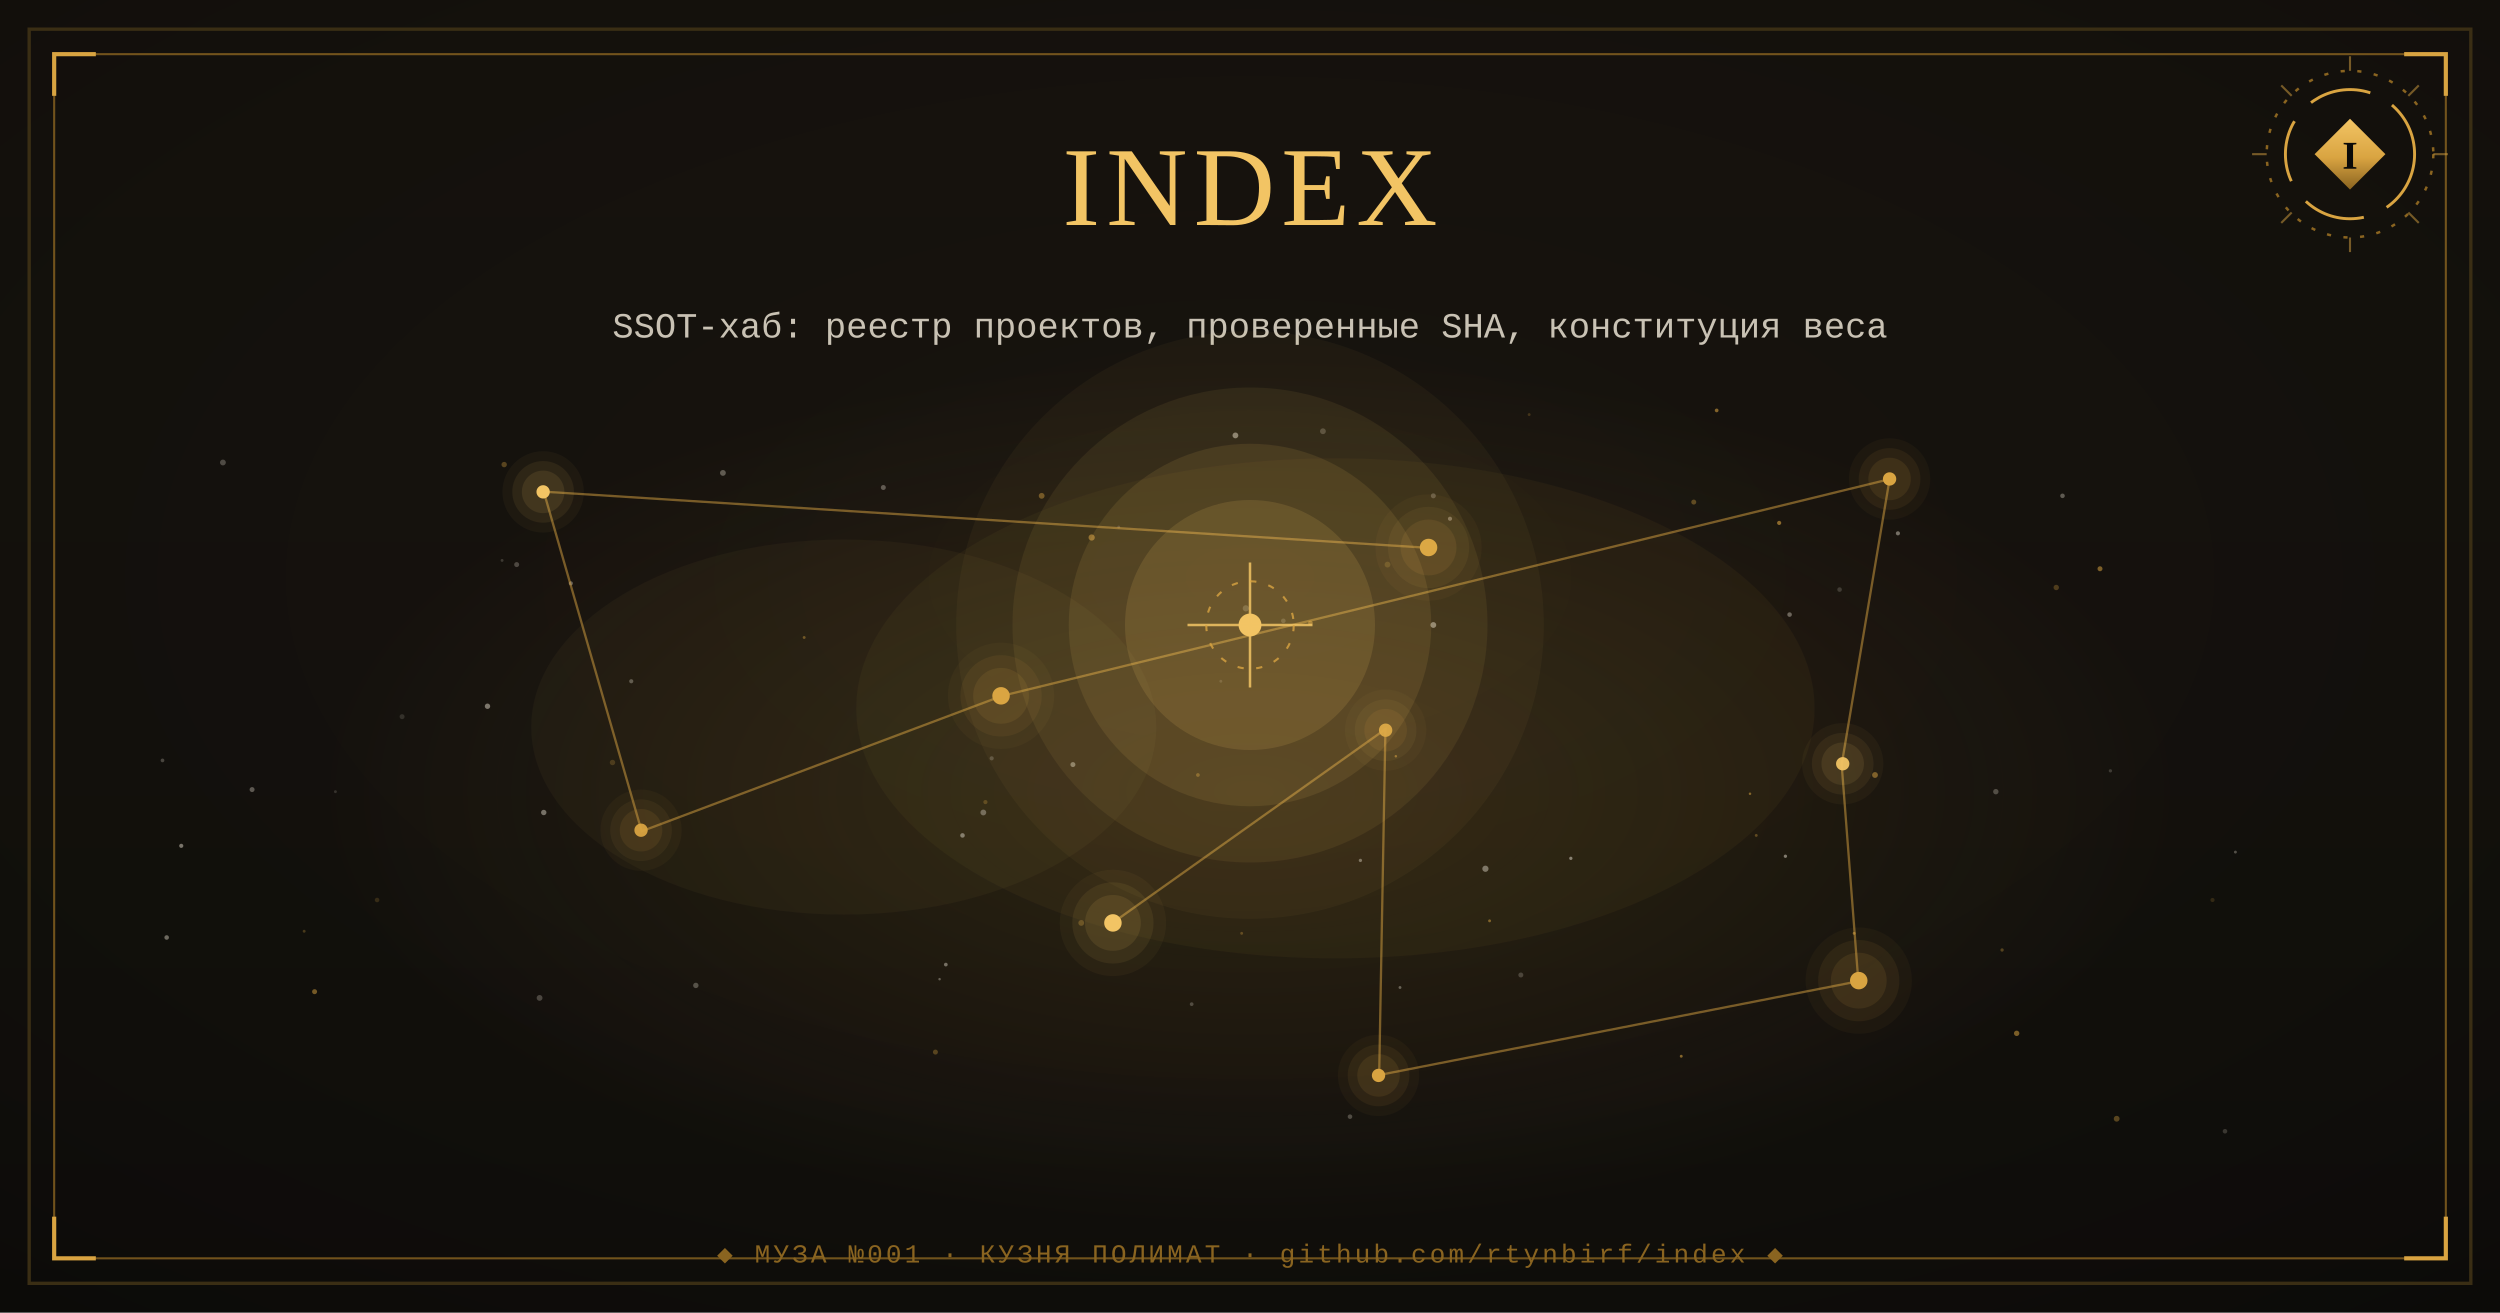
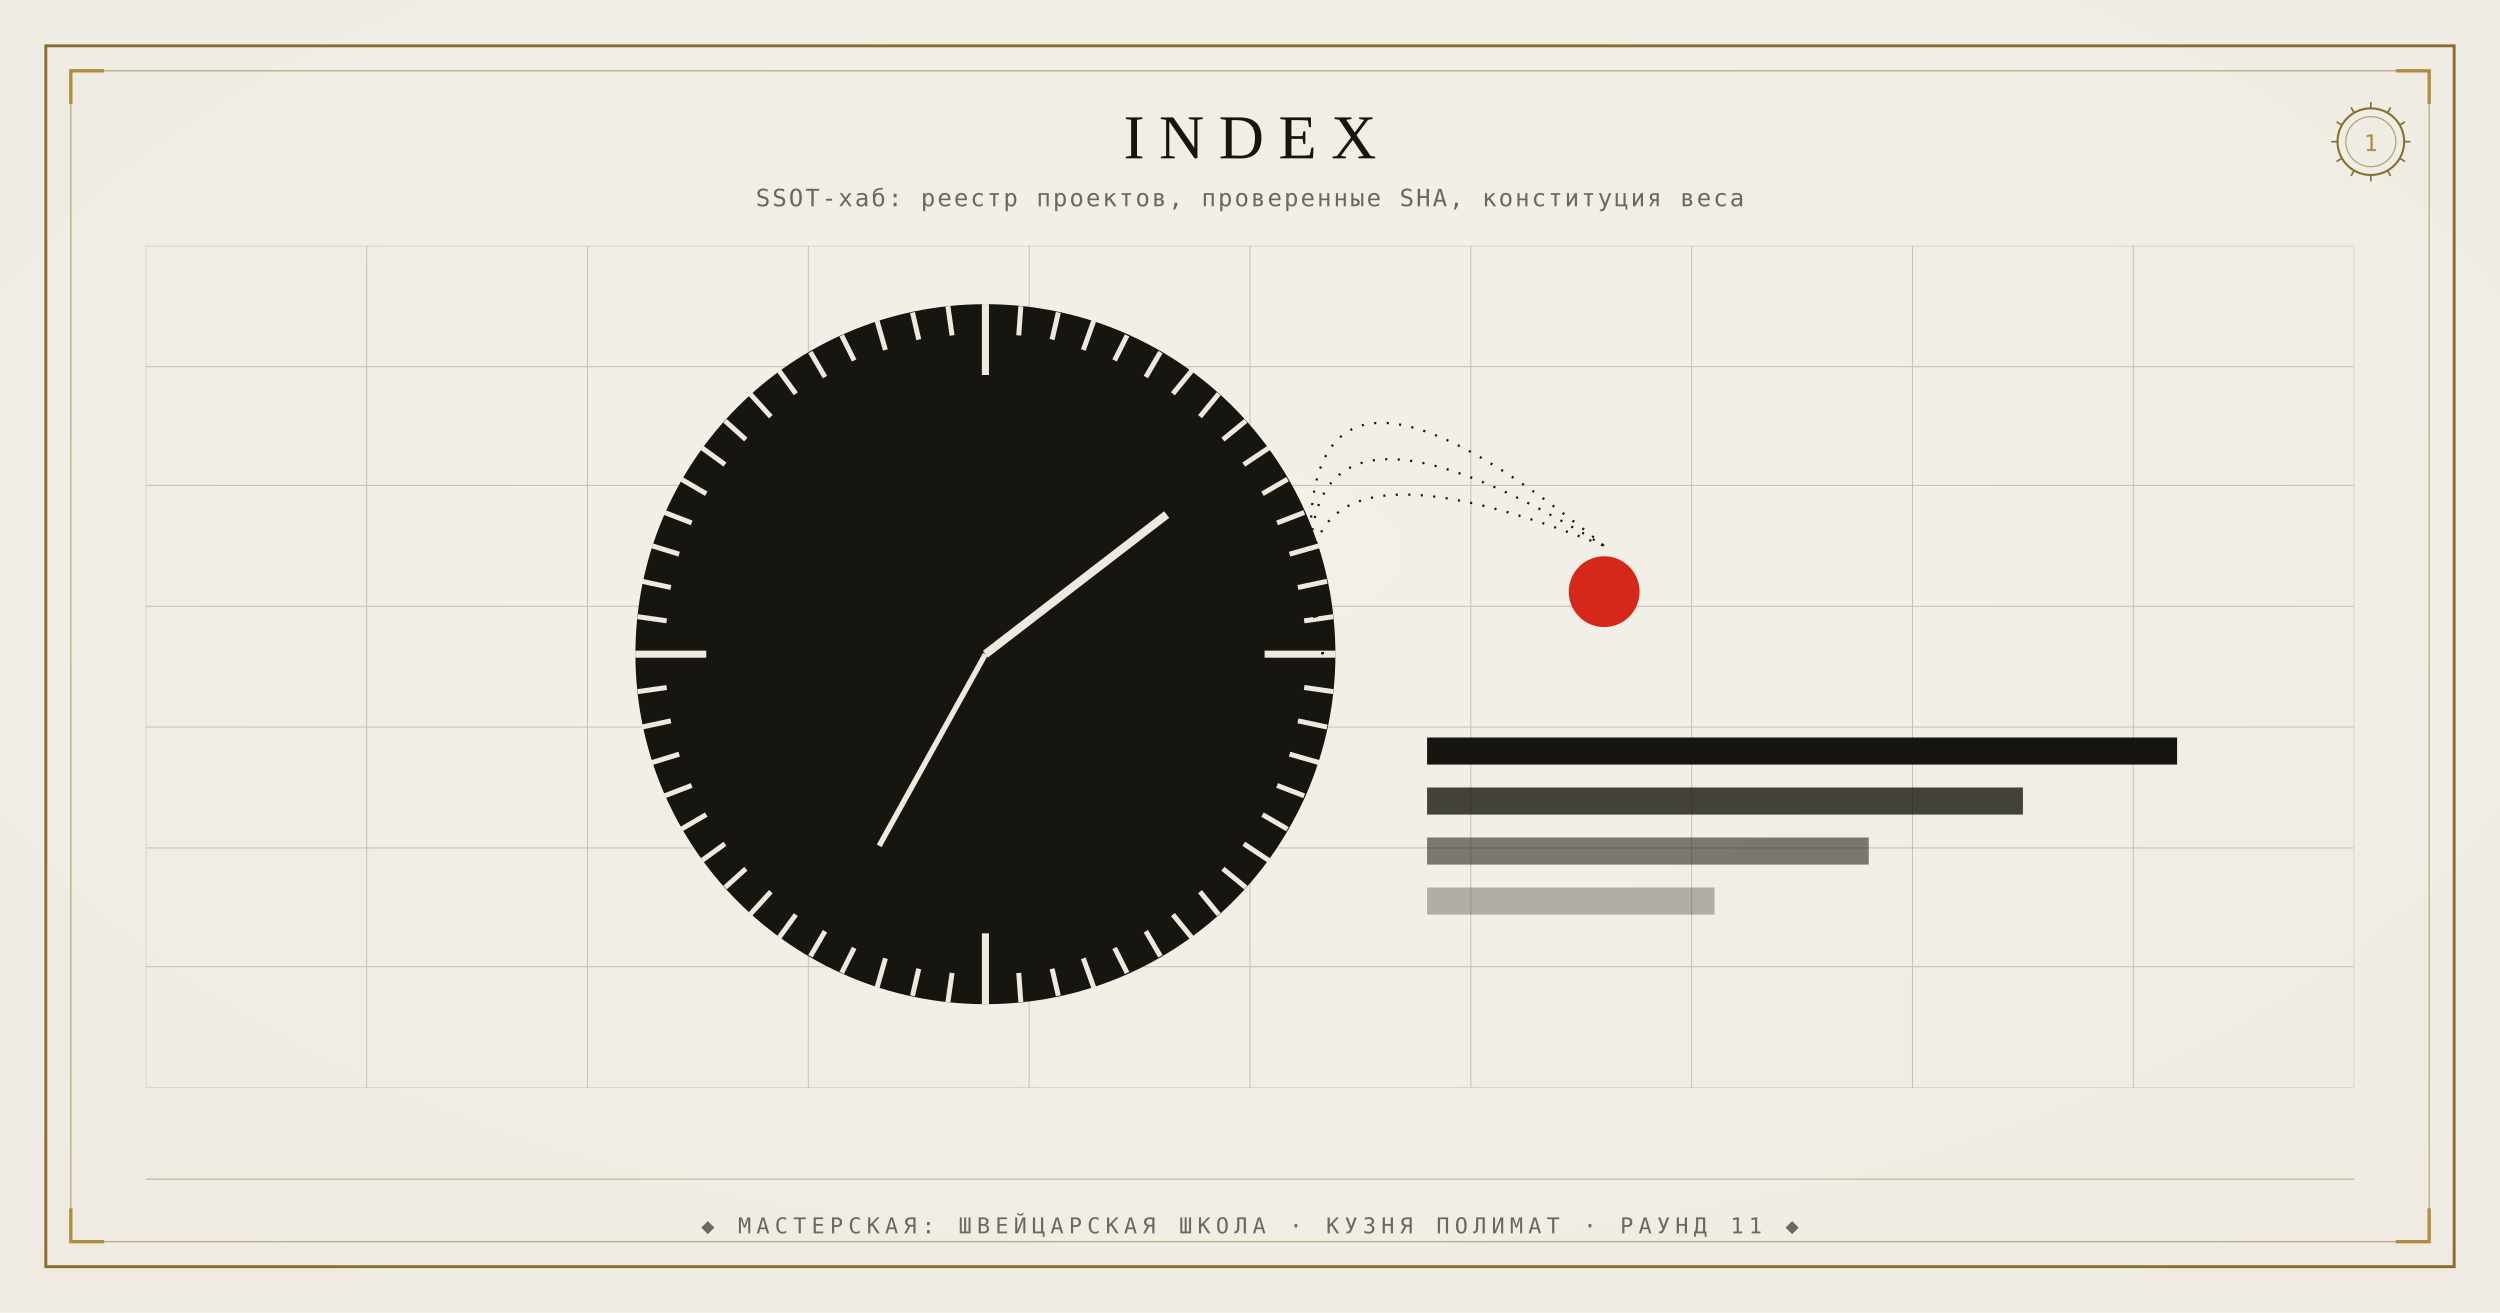
<svg xmlns="http://www.w3.org/2000/svg" viewBox="0 0 1200 630" width="1200" height="630">
-   <defs>
-     <linearGradient id="bg" x1="0" y1="0" x2="0" y2="1">
-       <stop offset="0" stop-color="#17120C" />
-       <stop offset="0.55" stop-color="#12100C" />
-       <stop offset="1" stop-color="#0B0A08" />
-     </linearGradient>
-     <linearGradient id="gGold" x1="0" y1="0" x2="0" y2="1">
-       <stop offset="0" stop-color="#F2C464" />
-       <stop offset="0.55" stop-color="#D9A441" />
-       <stop offset="1" stop-color="#8A6420" />
-     </linearGradient>
-     <linearGradient id="gGoldX" x1="0" y1="0" x2="1" y2="0">
-       <stop offset="0" stop-color="#8A6420" stop-opacity="0" />
-       <stop offset="0.5" stop-color="#F2C464" />
-       <stop offset="1" stop-color="#8A6420" stop-opacity="0" />
-     </linearGradient>
-     <radialGradient id="gVig" cx="0.5" cy="0.44" r="0.85">
-       <stop offset="0" stop-color="#1C1610" />
-       <stop offset="0.6" stop-color="#12100C" />
-       <stop offset="1" stop-color="#0B0A08" />
-     </radialGradient>
-     <radialGradient id="gMood" cx="0.5" cy="0.5" r="0.5">
-       <stop offset="0" stop-color="#D9A441" stop-opacity="0.13" />
-       <stop offset="1" stop-color="#D9A441" stop-opacity="0" />
-     </radialGradient>
-   </defs>
-   <rect width="1200" height="630" fill="url(#bg)" />
-   <rect width="1200" height="630" fill="url(#gVig)" opacity="0.6" />
-   <rect x="150" y="170" width="900" height="420" fill="url(#gMood)" />
-   <rect x="14" y="14" width="1172" height="602" fill="none" stroke="#3A2E14" stroke-width="1.6" />
-   <rect x="26" y="26" width="1148" height="578" fill="none" stroke="#8A6420" stroke-width="1" opacity="0.8" />
-   <path d="M 26 46 V 26 H 46" stroke="#D9A441" stroke-width="2" fill="none" />
-   <path d="M 1154 26 H 1174 V 46" stroke="#D9A441" stroke-width="2" fill="none" />
-   <path d="M 1174 584 V 604 H 1154" stroke="#D9A441" stroke-width="2" fill="none" />
-   <path d="M 46 604 H 26 V 584" stroke="#D9A441" stroke-width="2" fill="none" />
-   <text x="600" y="108" text-anchor="middle" font-family="Georgia, 'Times New Roman', serif" font-size="54" fill="#F2C464" letter-spacing="3">INDEX</text>
-   <line x1="240" y1="132" x2="960" y2="132" stroke="url(#gGoldX)" stroke-width="2" />
-   <text x="600" y="162" text-anchor="middle" font-family="'Courier New', monospace" font-size="17" fill="#C9C2B4">SSOT-хаб: реестр проектов, проверенные SHA, конституция веса</text>
-   <ellipse cx="641" cy="340" rx="230" ry="120" fill="#D9A441" opacity="0.05" />
-   <ellipse cx="405" cy="349" rx="150" ry="90" fill="#F2C464" opacity="0.04" />
-   <circle cx="472" cy="390" r="1.4" fill="#C9C2B4" opacity="0.43" />
-   <circle cx="1073" cy="409" r="0.7" fill="#C9C2B4" opacity="0.36" />
-   <circle cx="248" cy="271" r="1.2" fill="#C9C2B4" opacity="0.31" />
-   <circle cx="241" cy="269" r="0.7" fill="#C9C2B4" opacity="0.22" />
-   <circle cx="648" cy="536" r="1.1" fill="#C9C2B4" opacity="0.32" />
-   <circle cx="515" cy="367" r="1.2" fill="#C9C2B4" opacity="0.53" />
-   <circle cx="242" cy="223" r="1.3" fill="#D9A441" opacity="0.34" />
-   <circle cx="151" cy="476" r="1.2" fill="#D9A441" opacity="0.50" />
-   <circle cx="462" cy="401" r="1.1" fill="#C9C2B4" opacity="0.55" />
-   <circle cx="958" cy="380" r="1.3" fill="#C9C2B4" opacity="0.33" />
-   <circle cx="347" cy="227" r="1.4" fill="#C9C2B4" opacity="0.41" />
-   <circle cx="961" cy="456" r="0.8" fill="#D9A441" opacity="0.33" />
-   <circle cx="616" cy="298" r="1.1" fill="#C9C2B4" opacity="0.25" />
-   <circle cx="334" cy="473" r="1.3" fill="#C9C2B4" opacity="0.35" />
-   <circle cx="1013" cy="370" r="0.8" fill="#C9C2B4" opacity="0.23" />
-   <circle cx="670" cy="363" r="0.6" fill="#D9A441" opacity="0.54" />
-   <circle cx="78" cy="365" r="0.9" fill="#C9C2B4" opacity="0.30" />
-   <circle cx="476" cy="364" r="1.0" fill="#C9C2B4" opacity="0.27" />
-   <circle cx="449" cy="505" r="1.2" fill="#D9A441" opacity="0.33" />
-   <circle cx="1008" cy="273" r="1.2" fill="#D9A441" opacity="0.53" />
-   <circle cx="303" cy="327" r="1.0" fill="#C9C2B4" opacity="0.38" />
-   <circle cx="586" cy="327" r="0.7" fill="#C9C2B4" opacity="0.20" />
-   <circle cx="715" cy="442" r="0.7" fill="#D9A441" opacity="0.50" />
-   <circle cx="754" cy="412" r="0.8" fill="#C9C2B4" opacity="0.59" />
-   <circle cx="87" cy="406" r="1.0" fill="#C9C2B4" opacity="0.56" />
-   <circle cx="987" cy="282" r="1.3" fill="#D9A441" opacity="0.29" />
-   <circle cx="857" cy="411" r="0.8" fill="#C9C2B4" opacity="0.58" />
-   <circle cx="883" cy="283" r="1.1" fill="#C9C2B4" opacity="0.22" />
-   <circle cx="911" cy="256" r="1.0" fill="#C9C2B4" opacity="0.52" />
-   <circle cx="859" cy="295" r="1.1" fill="#C9C2B4" opacity="0.46" />
-   <circle cx="1068" cy="543" r="1.1" fill="#C9C2B4" opacity="0.23" />
-   <circle cx="653" cy="413" r="0.8" fill="#C9C2B4" opacity="0.50" />
-   <circle cx="696" cy="249" r="1.0" fill="#C9C2B4" opacity="0.47" />
-   <circle cx="451" cy="470" r="0.6" fill="#C9C2B4" opacity="0.42" />
-   <circle cx="121" cy="379" r="1.2" fill="#C9C2B4" opacity="0.41" />
-   <circle cx="454" cy="463" r="0.9" fill="#C9C2B4" opacity="0.51" />
-   <circle cx="80" cy="450" r="1.1" fill="#C9C2B4" opacity="0.50" />
-   <circle cx="424" cy="234" r="1.2" fill="#C9C2B4" opacity="0.40" />
-   <circle cx="524" cy="258" r="1.5" fill="#D9A441" opacity="0.55" />
-   <circle cx="890" cy="448" r="0.7" fill="#D9A441" opacity="0.55" />
-   <circle cx="734" cy="199" r="0.7" fill="#D9A441" opacity="0.22" />
-   <circle cx="537" cy="253" r="0.7" fill="#C9C2B4" opacity="0.23" />
-   <circle cx="107" cy="222" r="1.4" fill="#C9C2B4" opacity="0.33" />
-   <circle cx="161" cy="380" r="0.7" fill="#C9C2B4" opacity="0.19" />
-   <circle cx="146" cy="447" r="0.7" fill="#D9A441" opacity="0.28" />
-   <circle cx="629" cy="299" r="1.1" fill="#D9A441" opacity="0.54" />
-   <circle cx="840" cy="381" r="0.6" fill="#D9A441" opacity="0.53" />
-   <circle cx="635" cy="207" r="1.4" fill="#C9C2B4" opacity="0.28" />
-   <circle cx="259" cy="479" r="1.4" fill="#C9C2B4" opacity="0.30" />
-   <circle cx="181" cy="432" r="1.1" fill="#D9A441" opacity="0.18" />
-   <circle cx="688" cy="238" r="1.2" fill="#C9C2B4" opacity="0.31" />
-   <circle cx="596" cy="448" r="0.7" fill="#D9A441" opacity="0.32" />
-   <circle cx="824" cy="197" r="0.9" fill="#D9A441" opacity="0.56" />
-   <circle cx="519" cy="443" r="1.4" fill="#D9A441" opacity="0.31" />
-   <circle cx="261" cy="390" r="1.3" fill="#C9C2B4" opacity="0.53" />
-   <circle cx="807" cy="507" r="0.7" fill="#D9A441" opacity="0.57" />
-   <circle cx="713" cy="417" r="1.5" fill="#C9C2B4" opacity="0.52" />
-   <circle cx="1016" cy="537" r="1.4" fill="#D9A441" opacity="0.37" />
-   <circle cx="598" cy="292" r="1.5" fill="#C9C2B4" opacity="0.27" />
-   <circle cx="234" cy="339" r="1.3" fill="#C9C2B4" opacity="0.56" />
-   <circle cx="593" cy="209" r="1.4" fill="#C9C2B4" opacity="0.59" />
-   <circle cx="500" cy="238" r="1.4" fill="#D9A441" opacity="0.43" />
-   <circle cx="854" cy="251" r="1.0" fill="#D9A441" opacity="0.59" />
-   <circle cx="900" cy="372" r="1.4" fill="#D9A441" opacity="0.50" />
-   <circle cx="843" cy="401" r="0.7" fill="#D9A441" opacity="0.35" />
-   <circle cx="968" cy="496" r="1.3" fill="#D9A441" opacity="0.53" />
-   <circle cx="193" cy="344" r="1.2" fill="#C9C2B4" opacity="0.17" />
-   <circle cx="1062" cy="432" r="1.0" fill="#D9A441" opacity="0.17" />
-   <circle cx="274" cy="280" r="1.0" fill="#C9C2B4" opacity="0.44" />
-   <circle cx="813" cy="241" r="1.2" fill="#D9A441" opacity="0.37" />
-   <circle cx="688" cy="300" r="1.4" fill="#C9C2B4" opacity="0.60" />
-   <circle cx="672" cy="474" r="0.7" fill="#C9C2B4" opacity="0.43" />
-   <circle cx="572" cy="482" r="0.9" fill="#C9C2B4" opacity="0.30" />
-   <circle cx="575" cy="372" r="0.9" fill="#D9A441" opacity="0.38" />
-   <circle cx="990" cy="238" r="1.1" fill="#C9C2B4" opacity="0.41" />
-   <circle cx="294" cy="366" r="1.3" fill="#D9A441" opacity="0.23" />
-   <circle cx="473" cy="385" r="1.0" fill="#D9A441" opacity="0.28" />
-   <circle cx="386" cy="306" r="0.7" fill="#D9A441" opacity="0.42" />
-   <circle cx="730" cy="468" r="1.2" fill="#C9C2B4" opacity="0.26" />
-   <circle cx="666" cy="271" r="1.4" fill="#D9A441" opacity="0.23" />
-   <path d="M 534 443 L 665 350 L 662 516 L 892 471 L 884 367 L 907 230 L 481 334 L 308 399 L 261 236 L 686 263" fill="none" stroke="#D9A441" stroke-width="1.1" opacity="0.5" />
-   <circle cx="534.2" cy="443.0" r="25.5" fill="#F2C464" opacity="0.045" />
-   <circle cx="534.2" cy="443.0" r="19.5" fill="#F2C464" opacity="0.075" />
-   <circle cx="534.2" cy="443.0" r="13.4" fill="#F2C464" opacity="0.105" />
-   <circle cx="534.2" cy="443.0" r="4.2" fill="#F2C464" />
-   <g opacity="0.95">
-     <circle cx="665.1" cy="350.5" r="19.5" fill="#D9A441" opacity="0.045" />
-     <circle cx="665.1" cy="350.5" r="14.8" fill="#D9A441" opacity="0.075" />
-     <circle cx="665.1" cy="350.5" r="10.2" fill="#D9A441" opacity="0.105" />
-     <circle cx="665.1" cy="350.5" r="3.2" fill="#D9A441" />
-     <animate attributeName="opacity" values="1;0.35;1" dur="4s" repeatCount="indefinite" />
+   <rect width="1200" height="630" fill="#EDE9E0" />
+   <radialGradient id="vig1" cx="0.5" cy="0.42" r="0.95">
+     <stop offset="0" stop-color="#F4F1EA" />
+     <stop offset="1" stop-color="#EDE9E0" />
+   </radialGradient>
+   <rect width="1200" height="630" fill="url(#vig1)" opacity="0.9" />
+   <rect x="22" y="22" width="1156" height="586" fill="none" stroke="#8A6D2F" stroke-width="1.4" />
+   <rect x="34" y="34" width="1132" height="562" fill="none" stroke="#8A6D2F" stroke-width="0.6" opacity="0.55" />
+   <path d="M 34 50 L 34 34 L 50 34" fill="none" stroke="#B08D3E" stroke-width="1.6" />
+   <path d="M 1166 50 L 1166 34 L 1150 34" fill="none" stroke="#B08D3E" stroke-width="1.6" />
+   <path d="M 34 580 L 34 596 L 50 596" fill="none" stroke="#B08D3E" stroke-width="1.6" />
+   <path d="M 1166 580 L 1166 596 L 1150 596" fill="none" stroke="#B08D3E" stroke-width="1.6" />
+   <text x="600.0" y="76" text-anchor="middle" font-family="Georgia, 'Times New Roman', serif" font-size="30" fill="#17150F" letter-spacing="7">INDEX</text>
+   <text x="600.0" y="99" text-anchor="middle" font-family="'Cascadia Mono', ui-monospace, Consolas, monospace" font-size="11.5" fill="#6E675B" letter-spacing="1">SSOT-хаб: реестр проектов, проверенные SHA, конституция веса</text>
+   <g transform="translate(1138,68)">
+     <circle r="16" fill="none" stroke="#8A6D2F" stroke-width="1" />
+     <circle r="12" fill="none" stroke="#8A6D2F" stroke-width="0.6" opacity="0.6" />
+     <text y="4.5" text-anchor="middle" font-family="'Cascadia Mono', ui-monospace, Consolas, monospace" font-size="11" fill="#B08D3E">1</text>
+     <g stroke="#8A6D2F" stroke-width="0.8">
+       <line x1="0" y1="-19" x2="0" y2="-16" transform="rotate(0)" />
+       <line x1="0" y1="-19" x2="0" y2="-16" transform="rotate(30)" />
+       <line x1="0" y1="-19" x2="0" y2="-16" transform="rotate(60)" />
+       <line x1="0" y1="-19" x2="0" y2="-16" transform="rotate(90)" />
+       <line x1="0" y1="-19" x2="0" y2="-16" transform="rotate(120)" />
+       <line x1="0" y1="-19" x2="0" y2="-16" transform="rotate(150)" />
+       <line x1="0" y1="-19" x2="0" y2="-16" transform="rotate(180)" />
+       <line x1="0" y1="-19" x2="0" y2="-16" transform="rotate(210)" />
+       <line x1="0" y1="-19" x2="0" y2="-16" transform="rotate(240)" />
+       <line x1="0" y1="-19" x2="0" y2="-16" transform="rotate(270)" />
+       <line x1="0" y1="-19" x2="0" y2="-16" transform="rotate(300)" />
+       <line x1="0" y1="-19" x2="0" y2="-16" transform="rotate(330)" />
+     </g>
  </g>
-   <circle cx="661.7" cy="516.2" r="19.5" fill="#D9A441" opacity="0.045" />
-   <circle cx="661.7" cy="516.2" r="14.8" fill="#D9A441" opacity="0.075" />
-   <circle cx="661.7" cy="516.2" r="10.2" fill="#D9A441" opacity="0.105" />
-   <circle cx="661.7" cy="516.2" r="3.2" fill="#D9A441" />
-   <circle cx="892.2" cy="470.7" r="25.5" fill="#D9A441" opacity="0.045" />
-   <circle cx="892.2" cy="470.7" r="19.5" fill="#D9A441" opacity="0.075" />
-   <circle cx="892.2" cy="470.7" r="13.4" fill="#D9A441" opacity="0.105" />
-   <circle cx="892.2" cy="470.7" r="4.2" fill="#D9A441" />
-   <g opacity="0.95">
-     <circle cx="884.5" cy="366.6" r="19.5" fill="#F2C464" opacity="0.045" />
-     <circle cx="884.5" cy="366.6" r="14.8" fill="#F2C464" opacity="0.075" />
-     <circle cx="884.5" cy="366.6" r="10.2" fill="#F2C464" opacity="0.105" />
-     <circle cx="884.5" cy="366.6" r="3.2" fill="#F2C464" />
-     <animate attributeName="opacity" values="1;0.35;1" dur="4s" repeatCount="indefinite" />
+   <line x1="70" y1="566" x2="1130" y2="566" stroke="#8A6D2F" stroke-width="0.5" opacity="0.5" />
+   <text x="600.0" y="592" text-anchor="middle" font-family="'Cascadia Mono', ui-monospace, Consolas, monospace" font-size="10.5" fill="#6E675B" letter-spacing="2.5">◆ МАСТЕРСКАЯ: ШВЕЙЦАРСКАЯ ШКОЛА · КУЗНЯ ПОЛИМАТ · РАУНД 11 ◆</text>
+   <clipPath id="clip1">
+     <rect x="70" y="118" width="1060" height="404" />
+   </clipPath>
+   <g clip-path="url(#clip1)">
+     <line x1="70" y1="118" x2="70" y2="522" stroke="#C9C2B4" stroke-width="0.5" />
+     <line x1="176" y1="118" x2="176" y2="522" stroke="#C9C2B4" stroke-width="0.5" />
+     <line x1="282" y1="118" x2="282" y2="522" stroke="#C9C2B4" stroke-width="0.5" />
+     <line x1="388" y1="118" x2="388" y2="522" stroke="#C9C2B4" stroke-width="0.5" />
+     <line x1="494" y1="118" x2="494" y2="522" stroke="#C9C2B4" stroke-width="0.5" />
+     <line x1="600" y1="118" x2="600" y2="522" stroke="#C9C2B4" stroke-width="0.5" />
+     <line x1="706" y1="118" x2="706" y2="522" stroke="#C9C2B4" stroke-width="0.5" />
+     <line x1="812" y1="118" x2="812" y2="522" stroke="#C9C2B4" stroke-width="0.5" />
+     <line x1="918" y1="118" x2="918" y2="522" stroke="#C9C2B4" stroke-width="0.5" />
+     <line x1="1024" y1="118" x2="1024" y2="522" stroke="#C9C2B4" stroke-width="0.5" />
+     <line x1="1130" y1="118" x2="1130" y2="522" stroke="#C9C2B4" stroke-width="0.5" />
+     <line x1="70" y1="118" x2="1130" y2="118" stroke="#C9C2B4" stroke-width="0.5" />
+     <line x1="70" y1="176" x2="1130" y2="176" stroke="#C9C2B4" stroke-width="0.5" />
+     <line x1="70" y1="233" x2="1130" y2="233" stroke="#C9C2B4" stroke-width="0.5" />
+     <line x1="70" y1="291" x2="1130" y2="291" stroke="#C9C2B4" stroke-width="0.5" />
+     <line x1="70" y1="349" x2="1130" y2="349" stroke="#C9C2B4" stroke-width="0.5" />
+     <line x1="70" y1="407" x2="1130" y2="407" stroke="#C9C2B4" stroke-width="0.5" />
+     <line x1="70" y1="464" x2="1130" y2="464" stroke="#C9C2B4" stroke-width="0.5" />
+     <line x1="70" y1="522" x2="1130" y2="522" stroke="#C9C2B4" stroke-width="0.5" />
+     <circle cx="473" cy="314" r="168" fill="#17150F" />
+     <line x1="627" y1="314" x2="641" y2="314" stroke="#EDE9E0" stroke-width="2.4" />
+     <line x1="626" y1="330" x2="640" y2="332" stroke="#EDE9E0" stroke-width="2.4" />
+     <line x1="623" y1="346" x2="637" y2="349" stroke="#EDE9E0" stroke-width="2.4" />
+     <line x1="619" y1="362" x2="633" y2="366" stroke="#EDE9E0" stroke-width="2.4" />
+     <line x1="613" y1="377" x2="626" y2="382" stroke="#EDE9E0" stroke-width="2.4" />
+     <line x1="606" y1="391" x2="618" y2="398" stroke="#EDE9E0" stroke-width="2.4" />
+     <line x1="597" y1="405" x2="609" y2="413" stroke="#EDE9E0" stroke-width="2.4" />
+     <line x1="587" y1="417" x2="598" y2="426" stroke="#EDE9E0" stroke-width="2.4" />
+     <line x1="576" y1="428" x2="585" y2="439" stroke="#EDE9E0" stroke-width="2.4" />
+     <line x1="563" y1="439" x2="572" y2="450" stroke="#EDE9E0" stroke-width="2.4" />
+     <line x1="550" y1="447" x2="557" y2="459" stroke="#EDE9E0" stroke-width="2.4" />
+     <line x1="535" y1="455" x2="541" y2="467" stroke="#EDE9E0" stroke-width="2.4" />
+     <line x1="520" y1="460" x2="525" y2="474" stroke="#EDE9E0" stroke-width="2.4" />
+     <line x1="505" y1="465" x2="508" y2="478" stroke="#EDE9E0" stroke-width="2.4" />
+     <line x1="489" y1="467" x2="490" y2="481" stroke="#EDE9E0" stroke-width="2.4" />
+     <line x1="473" y1="468" x2="473" y2="482" stroke="#EDE9E0" stroke-width="2.4" />
+     <line x1="457" y1="467" x2="455" y2="481" stroke="#EDE9E0" stroke-width="2.4" />
+     <line x1="441" y1="465" x2="438" y2="478" stroke="#EDE9E0" stroke-width="2.4" />
+     <line x1="425" y1="460" x2="421" y2="474" stroke="#EDE9E0" stroke-width="2.4" />
+     <line x1="410" y1="455" x2="404" y2="467" stroke="#EDE9E0" stroke-width="2.4" />
+     <line x1="396" y1="447" x2="389" y2="459" stroke="#EDE9E0" stroke-width="2.4" />
+     <line x1="382" y1="439" x2="374" y2="450" stroke="#EDE9E0" stroke-width="2.4" />
+     <line x1="370" y1="428" x2="360" y2="439" stroke="#EDE9E0" stroke-width="2.4" />
+     <line x1="358" y1="417" x2="348" y2="426" stroke="#EDE9E0" stroke-width="2.4" />
+     <line x1="348" y1="405" x2="337" y2="413" stroke="#EDE9E0" stroke-width="2.4" />
+     <line x1="339" y1="391" x2="327" y2="398" stroke="#EDE9E0" stroke-width="2.4" />
+     <line x1="332" y1="377" x2="319" y2="382" stroke="#EDE9E0" stroke-width="2.4" />
+     <line x1="326" y1="362" x2="313" y2="366" stroke="#EDE9E0" stroke-width="2.4" />
+     <line x1="322" y1="346" x2="308" y2="349" stroke="#EDE9E0" stroke-width="2.4" />
+     <line x1="320" y1="330" x2="306" y2="332" stroke="#EDE9E0" stroke-width="2.4" />
+     <line x1="319" y1="314" x2="305" y2="314" stroke="#EDE9E0" stroke-width="2.4" />
+     <line x1="320" y1="298" x2="306" y2="296" stroke="#EDE9E0" stroke-width="2.4" />
+     <line x1="322" y1="282" x2="308" y2="279" stroke="#EDE9E0" stroke-width="2.4" />
+     <line x1="326" y1="266" x2="313" y2="262" stroke="#EDE9E0" stroke-width="2.4" />
+     <line x1="332" y1="251" x2="319" y2="246" stroke="#EDE9E0" stroke-width="2.4" />
+     <line x1="339" y1="237" x2="327" y2="230" stroke="#EDE9E0" stroke-width="2.4" />
+     <line x1="348" y1="223" x2="337" y2="215" stroke="#EDE9E0" stroke-width="2.4" />
+     <line x1="358" y1="211" x2="348" y2="202" stroke="#EDE9E0" stroke-width="2.4" />
+     <line x1="370" y1="200" x2="360" y2="189" stroke="#EDE9E0" stroke-width="2.4" />
+     <line x1="382" y1="189" x2="374" y2="178" stroke="#EDE9E0" stroke-width="2.4" />
+     <line x1="396" y1="181" x2="389" y2="169" stroke="#EDE9E0" stroke-width="2.4" />
+     <line x1="410" y1="173" x2="404" y2="161" stroke="#EDE9E0" stroke-width="2.4" />
+     <line x1="425" y1="168" x2="421" y2="154" stroke="#EDE9E0" stroke-width="2.4" />
+     <line x1="441" y1="163" x2="438" y2="150" stroke="#EDE9E0" stroke-width="2.4" />
+     <line x1="457" y1="161" x2="455" y2="147" stroke="#EDE9E0" stroke-width="2.4" />
+     <line x1="473" y1="160" x2="473" y2="146" stroke="#EDE9E0" stroke-width="2.4" />
+     <line x1="489" y1="161" x2="490" y2="147" stroke="#EDE9E0" stroke-width="2.4" />
+     <line x1="505" y1="163" x2="508" y2="150" stroke="#EDE9E0" stroke-width="2.4" />
+     <line x1="520" y1="168" x2="525" y2="154" stroke="#EDE9E0" stroke-width="2.4" />
+     <line x1="535" y1="173" x2="541" y2="161" stroke="#EDE9E0" stroke-width="2.4" />
+     <line x1="550" y1="181" x2="557" y2="169" stroke="#EDE9E0" stroke-width="2.4" />
+     <line x1="563" y1="189" x2="572" y2="178" stroke="#EDE9E0" stroke-width="2.4" />
+     <line x1="576" y1="200" x2="585" y2="189" stroke="#EDE9E0" stroke-width="2.4" />
+     <line x1="587" y1="211" x2="598" y2="202" stroke="#EDE9E0" stroke-width="2.4" />
+     <line x1="597" y1="223" x2="609" y2="215" stroke="#EDE9E0" stroke-width="2.4" />
+     <line x1="606" y1="237" x2="618" y2="230" stroke="#EDE9E0" stroke-width="2.4" />
+     <line x1="613" y1="251" x2="626" y2="246" stroke="#EDE9E0" stroke-width="2.4" />
+     <line x1="619" y1="266" x2="633" y2="262" stroke="#EDE9E0" stroke-width="2.4" />
+     <line x1="623" y1="282" x2="637" y2="279" stroke="#EDE9E0" stroke-width="2.4" />
+     <line x1="626" y1="298" x2="640" y2="296" stroke="#EDE9E0" stroke-width="2.4" />
+     <line x1="607" y1="314" x2="641" y2="314" stroke="#EDE9E0" stroke-width="3.4" />
+     <line x1="473" y1="448" x2="473" y2="482" stroke="#EDE9E0" stroke-width="3.4" />
+     <line x1="339" y1="314" x2="305" y2="314" stroke="#EDE9E0" stroke-width="3.4" />
+     <line x1="473" y1="180" x2="473" y2="146" stroke="#EDE9E0" stroke-width="3.4" />
+     <line x1="473" y1="314" x2="560" y2="247" stroke="#EDE9E0" stroke-width="4" />
+     <line x1="473" y1="314" x2="422" y2="406" stroke="#EDE9E0" stroke-width="2.6" />
+     <circle cx="770" cy="284" r="17" fill="#D5281B" />
+     <rect x="685" y="354" width="360" height="13" fill="#17150F" />
+     <rect x="685" y="378" width="286" height="13" fill="#17150F" opacity="0.8" />
+     <rect x="685" y="402" width="212" height="13" fill="#17150F" opacity="0.55" />
+     <rect x="685" y="426" width="138" height="13" fill="#17150F" opacity="0.3" />
+     <path d="M 635 314 Q 600 194 770 262" fill="none" stroke="#17150F" stroke-width="1.1" stroke-dasharray="1 5" />
+     <path d="M 635 314 Q 600 158 770 262" fill="none" stroke="#17150F" stroke-width="1.1" stroke-dasharray="1 5" />
+     <path d="M 635 314 Q 600 122 770 262" fill="none" stroke="#17150F" stroke-width="1.1" stroke-dasharray="1 5" />
  </g>
-   <circle cx="907.0" cy="229.9" r="19.5" fill="#D9A441" opacity="0.045" />
-   <circle cx="907.0" cy="229.9" r="14.8" fill="#D9A441" opacity="0.075" />
-   <circle cx="907.0" cy="229.9" r="10.2" fill="#D9A441" opacity="0.105" />
-   <circle cx="907.0" cy="229.9" r="3.2" fill="#D9A441" />
-   <circle cx="480.5" cy="334.0" r="25.5" fill="#D9A441" opacity="0.045" />
-   <circle cx="480.5" cy="334.0" r="19.5" fill="#D9A441" opacity="0.075" />
-   <circle cx="480.5" cy="334.0" r="13.4" fill="#D9A441" opacity="0.105" />
-   <circle cx="480.5" cy="334.0" r="4.2" fill="#D9A441" />
-   <g opacity="0.95">
-     <circle cx="307.7" cy="398.5" r="19.5" fill="#D9A441" opacity="0.045" />
-     <circle cx="307.7" cy="398.5" r="14.8" fill="#D9A441" opacity="0.075" />
-     <circle cx="307.7" cy="398.5" r="10.2" fill="#D9A441" opacity="0.105" />
-     <circle cx="307.7" cy="398.5" r="3.2" fill="#D9A441" />
-     <animate attributeName="opacity" values="1;0.35;1" dur="6s" repeatCount="indefinite" />
-   </g>
-   <circle cx="260.7" cy="236.1" r="19.5" fill="#F2C464" opacity="0.045" />
-   <circle cx="260.7" cy="236.1" r="14.8" fill="#F2C464" opacity="0.075" />
-   <circle cx="260.7" cy="236.1" r="10.2" fill="#F2C464" opacity="0.105" />
-   <circle cx="260.7" cy="236.1" r="3.2" fill="#F2C464" />
-   <circle cx="685.7" cy="262.8" r="25.5" fill="#D9A441" opacity="0.045" />
-   <circle cx="685.7" cy="262.8" r="19.5" fill="#D9A441" opacity="0.075" />
-   <circle cx="685.7" cy="262.8" r="13.4" fill="#D9A441" opacity="0.105" />
-   <circle cx="685.7" cy="262.8" r="4.2" fill="#D9A441" />
-   <circle cx="600.0" cy="300.0" r="141.0" fill="#F2C464" opacity="0.045" />
-   <circle cx="600.0" cy="300.0" r="114.0" fill="#F2C464" opacity="0.075" />
-   <circle cx="600.0" cy="300.0" r="87.0" fill="#F2C464" opacity="0.105" />
-   <circle cx="600.0" cy="300.0" r="60.0" fill="#F2C464" opacity="0.135" />
-   <circle cx="600" cy="300" r="5.5" fill="#F2C464" />
-   <path d="M 570 300 H 630 M 600 270 V 330" stroke="#F2C464" stroke-width="1.2" opacity="0.85" />
-   <g>
-     <circle cx="600" cy="300" r="21" fill="none" stroke="#D9A441" stroke-width="1" stroke-dasharray="3 6" opacity="0.8" />
-     <animateTransform attributeName="transform" type="rotate" from="0 600 300" to="360 600 300" dur="90s" repeatCount="indefinite" />
-   </g>
-   <circle cx="1128" cy="74" r="40" fill="none" stroke="#8A6420" stroke-width="1.2" stroke-dasharray="2 6" />
-   <circle cx="1128" cy="74" r="31" fill="none" stroke="#D9A441" stroke-width="1.4" stroke-dasharray="30 12" />
-   <line x1="1128" y1="34" x2="1128" y2="27" stroke="#D9A441" stroke-width="1" opacity="0.5" />
-   <line x1="1156" y1="46" x2="1161" y2="41" stroke="#D9A441" stroke-width="1" opacity="0.5" />
-   <line x1="1168" y1="74" x2="1175" y2="74" stroke="#D9A441" stroke-width="1" opacity="0.5" />
-   <line x1="1156" y1="102" x2="1161" y2="107" stroke="#D9A441" stroke-width="1" opacity="0.5" />
-   <line x1="1128" y1="114" x2="1128" y2="121" stroke="#D9A441" stroke-width="1" opacity="0.5" />
-   <line x1="1100" y1="102" x2="1095" y2="107" stroke="#D9A441" stroke-width="1" opacity="0.5" />
-   <line x1="1088" y1="74" x2="1081" y2="74" stroke="#D9A441" stroke-width="1" opacity="0.5" />
-   <line x1="1100" y1="46" x2="1095" y2="41" stroke="#D9A441" stroke-width="1" opacity="0.5" />
-   <path d="M 1128 57 L 1145 74 L 1128 91 L 1111 74 Z" fill="url(#gGold)" />
-   <text x="1128" y="81" text-anchor="middle" font-family="Georgia, 'Times New Roman', serif" font-size="19" fill="#0B0A08" font-weight="bold">I</text>
-   <text x="600" y="606" text-anchor="middle" font-family="'Courier New', monospace" font-size="12.5" fill="#8A6420" letter-spacing="1.5">◆ МУЗА №001 · КУЗНЯ ПОЛИМАТ · github.com/rtynbirf/index ◆</text>
</svg>
